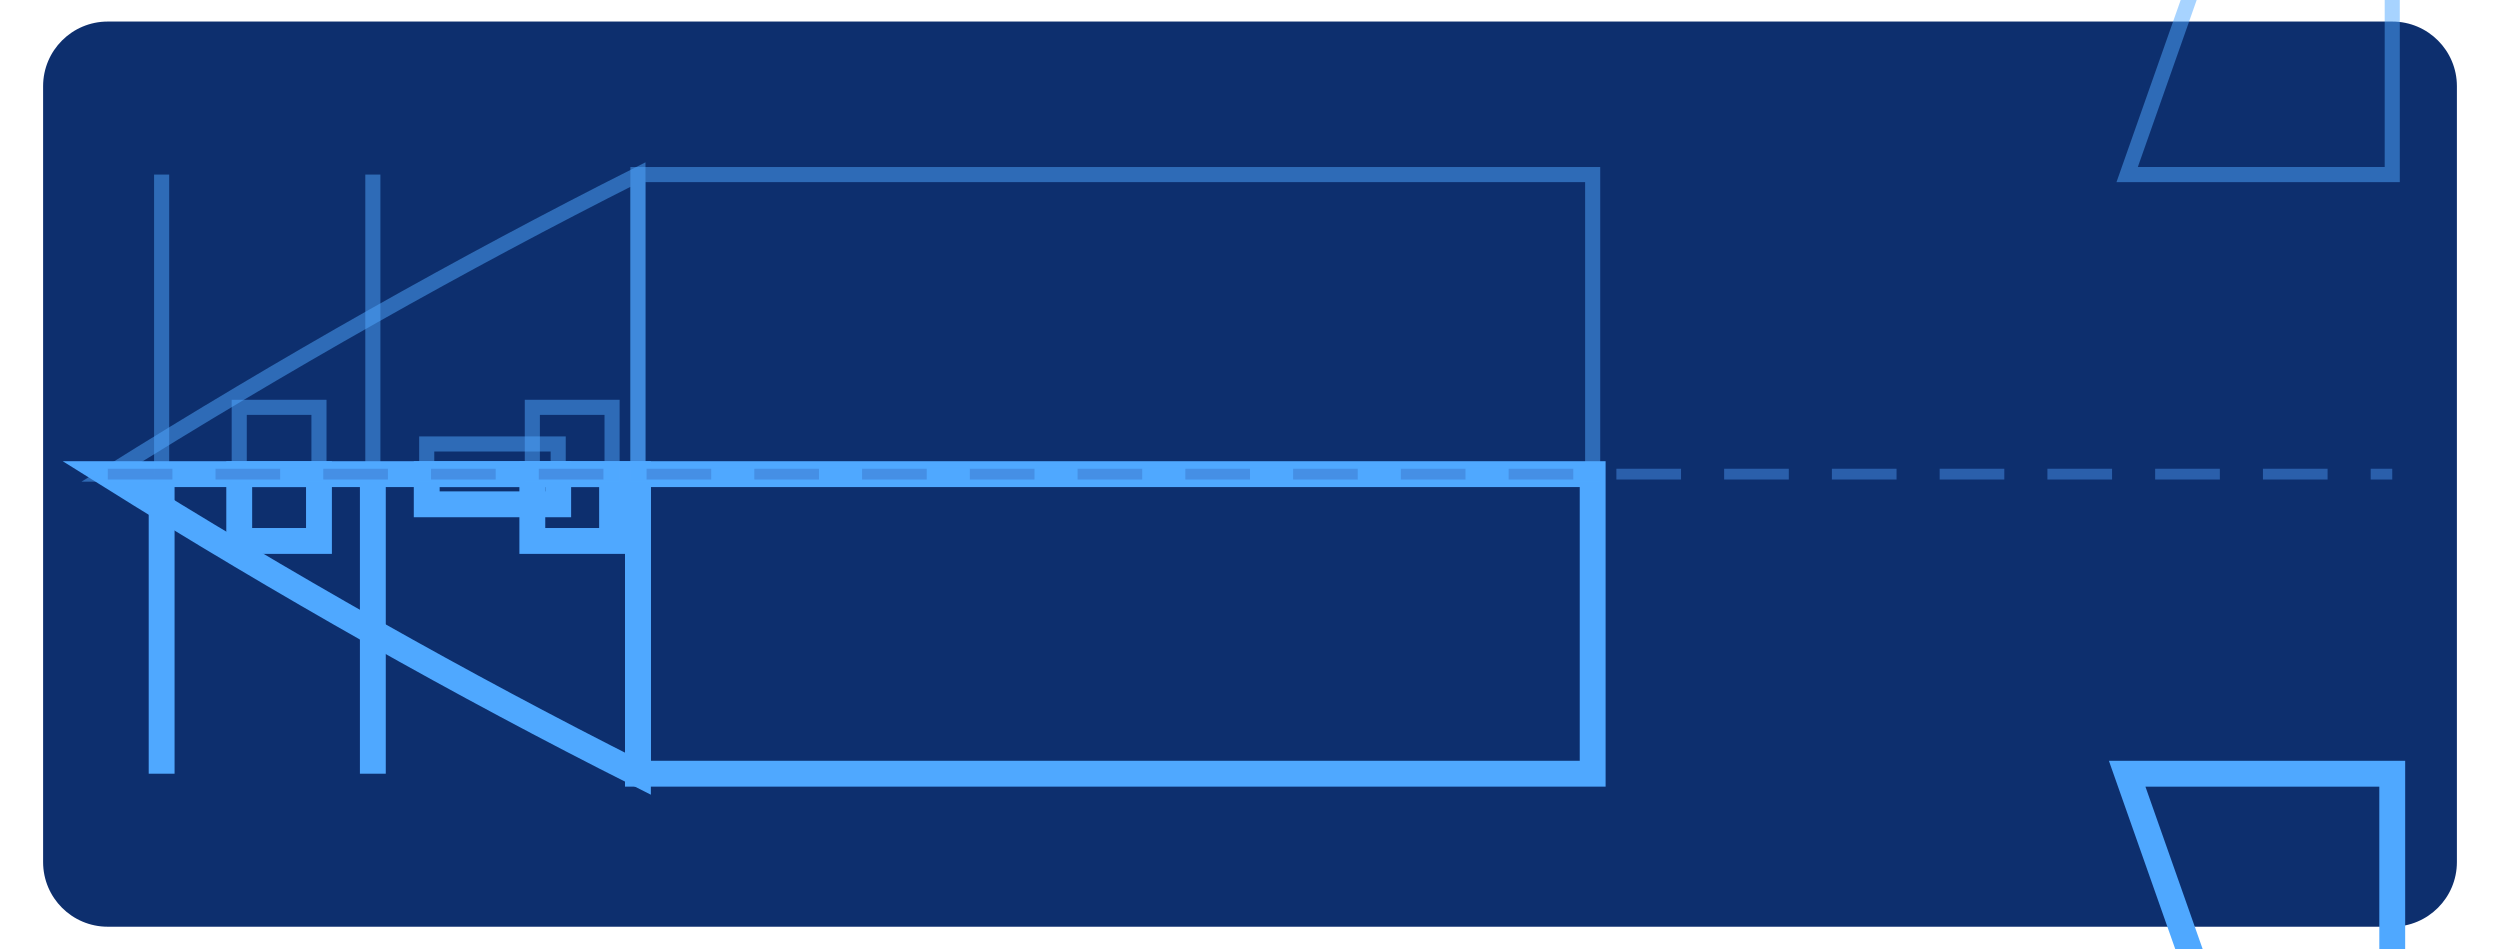
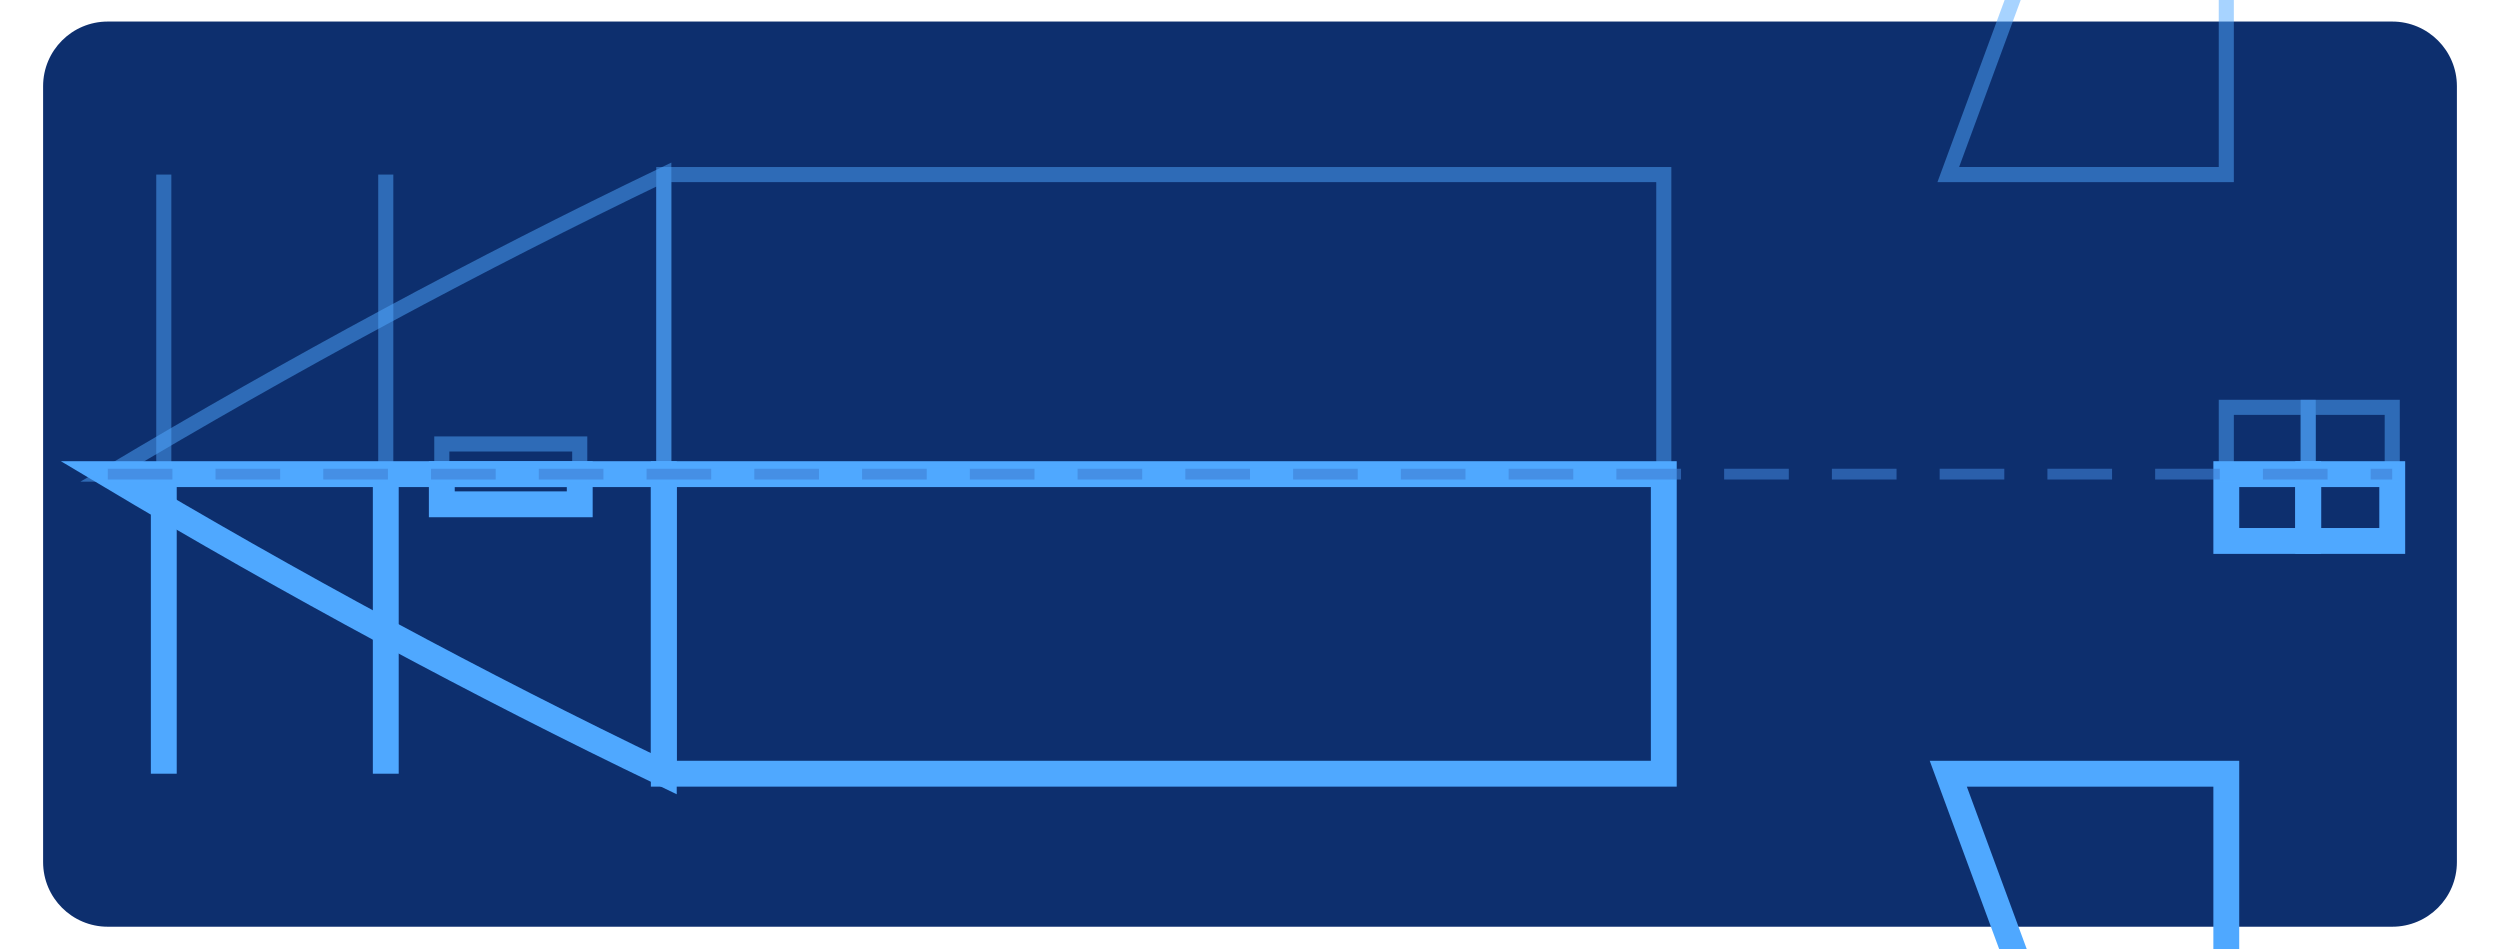
<svg xmlns="http://www.w3.org/2000/svg" viewBox="0 0 116 44" width="232" height="88" preserveAspectRatio="xMidYMid meet">
  <rect x="2" y="1" width="112" height="42" rx="3" fill="#0d2f6e" />
-   <path d="M 5.0 22.0 Q 17.3 29.7 29.6 35.9 L 29.6 22.0 Z" fill="none" stroke="#4fa8ff" stroke-width="1.2" />
-   <path d="M 5.0 22.0 Q 17.3 29.7 29.6 35.9 L 29.6 22.0 Z" transform="translate(0 44) scale(1 -1)" fill="none" stroke="#4fa8ff" stroke-width="0.7" opacity="0.5" />
-   <path d="M 29.6 22.0 L 29.6 35.9 L 73.9 35.9 L 73.9 22.0 Z" fill="none" stroke="#4fa8ff" stroke-width="1.2" />
-   <path d="M 29.6 22.0 L 29.6 35.9 L 73.9 35.9 L 73.9 22.0 Z" transform="translate(0 44) scale(1 -1)" fill="none" stroke="#4fa8ff" stroke-width="0.7" opacity="0.5" />
-   <path d="M 7.5 22.0 L 7.5 35.9 L 7.5 35.9 L 7.5 22.0 Z" fill="none" stroke="#4fa8ff" stroke-width="1.2" />
-   <path d="M 7.5 22.0 L 7.5 35.9 L 7.5 35.9 L 7.5 22.0 Z" transform="translate(0 44) scale(1 -1)" fill="none" stroke="#4fa8ff" stroke-width="0.7" opacity="0.5" />
-   <path d="M 17.3 22.0 L 17.3 35.9 L 17.3 35.9 L 17.3 22.0 Z" fill="none" stroke="#4fa8ff" stroke-width="1.2" />
-   <path d="M 17.3 22.0 L 17.3 35.9 L 17.3 35.9 L 17.3 22.0 Z" transform="translate(0 44) scale(1 -1)" fill="none" stroke="#4fa8ff" stroke-width="0.7" opacity="0.5" />
-   <path d="M 98.7 35.9 L 107.3 60.3 L 111.0 60.3 L 111.0 35.9 Z" fill="none" stroke="#4fa8ff" stroke-width="1.2" />
-   <path d="M 98.7 35.9 L 107.3 60.3 L 111.0 60.3 L 111.0 35.9 Z" transform="translate(0 44) scale(1 -1)" fill="none" stroke="#4fa8ff" stroke-width="0.7" opacity="0.5" />
-   <path d="M 19.8 22.0 L 19.8 23.4 L 25.9 23.4 L 25.9 22.0 Z" fill="none" stroke="#4fa8ff" stroke-width="1.2" />
-   <path d="M 19.8 22.0 L 19.8 23.4 L 25.9 23.4 L 25.9 22.0 Z" transform="translate(0 44) scale(1 -1)" fill="none" stroke="#4fa8ff" stroke-width="0.7" opacity="0.5" />
-   <path d="M 11.1 22.0 L 11.1 25.1 L 14.8 25.1 L 14.8 22.0 Z" fill="none" stroke="#4fa8ff" stroke-width="1.2" />
-   <path d="M 11.1 22.0 L 11.1 25.1 L 14.8 25.1 L 14.8 22.0 Z" transform="translate(0 44) scale(1 -1)" fill="none" stroke="#4fa8ff" stroke-width="0.7" opacity="0.5" />
-   <path d="M 24.7 22.0 L 24.7 25.1 L 28.4 25.1 L 28.4 22.0 Z" fill="none" stroke="#4fa8ff" stroke-width="1.2" />
-   <path d="M 24.7 22.0 L 24.7 25.1 L 28.4 25.1 L 28.4 22.0 Z" transform="translate(0 44) scale(1 -1)" fill="none" stroke="#4fa8ff" stroke-width="0.7" opacity="0.5" />
+   <path d="M 5.0 22.0 Q 17.9 29.7 30.8 35.9 L 30.8 22.0 Z" fill="none" stroke="#4fa8ff" stroke-width="1.2" />
+   <path d="M 5.0 22.0 Q 17.9 29.7 30.8 35.9 L 30.8 22.0 Z" transform="translate(0 44) scale(1 -1)" fill="none" stroke="#4fa8ff" stroke-width="0.7" opacity="0.5" />
+   <path d="M 30.8 22.0 L 30.8 35.9 L 77.2 35.9 L 77.2 22.0 Z" fill="none" stroke="#4fa8ff" stroke-width="1.2" />
+   <path d="M 30.8 22.0 L 30.8 35.9 L 77.2 35.9 L 77.2 22.0 Z" transform="translate(0 44) scale(1 -1)" fill="none" stroke="#4fa8ff" stroke-width="0.7" opacity="0.5" />
+   <path d="M 7.6 22.0 L 7.6 35.9 L 7.6 35.9 L 7.6 22.0 Z" fill="none" stroke="#4fa8ff" stroke-width="1.2" />
+   <path d="M 7.6 22.0 L 7.6 35.9 L 7.6 35.9 L 7.6 22.0 Z" transform="translate(0 44) scale(1 -1)" fill="none" stroke="#4fa8ff" stroke-width="0.7" opacity="0.5" />
+   <path d="M 17.9 22.0 L 17.9 35.9 L 17.9 35.9 L 17.9 22.0 Z" fill="none" stroke="#4fa8ff" stroke-width="1.2" />
+   <path d="M 17.9 22.0 L 17.9 35.9 L 17.9 35.9 L 17.9 22.0 Z" transform="translate(0 44) scale(1 -1)" fill="none" stroke="#4fa8ff" stroke-width="0.7" opacity="0.5" />
+   <path d="M 90.4 35.9 L 99.4 60.3 L 103.3 60.3 L 103.3 35.9 Z" fill="none" stroke="#4fa8ff" stroke-width="1.2" />
+   <path d="M 90.4 35.9 L 99.4 60.3 L 103.3 60.3 L 103.3 35.9 Z" transform="translate(0 44) scale(1 -1)" fill="none" stroke="#4fa8ff" stroke-width="0.7" opacity="0.5" />
+   <path d="M 20.5 22.0 L 20.5 23.4 L 26.9 23.4 L 26.9 22.0 Z" fill="none" stroke="#4fa8ff" stroke-width="1.2" />
+   <path d="M 20.5 22.0 L 20.5 23.4 L 26.9 23.4 L 26.9 22.0 Z" transform="translate(0 44) scale(1 -1)" fill="none" stroke="#4fa8ff" stroke-width="0.7" opacity="0.5" />
+   <path d="M 103.3 22.0 L 103.3 25.1 L 107.1 25.1 L 107.1 22.0 Z" fill="none" stroke="#4fa8ff" stroke-width="1.2" />
+   <path d="M 103.3 22.0 L 103.3 25.1 L 107.1 25.1 L 107.1 22.0 Z" transform="translate(0 44) scale(1 -1)" fill="none" stroke="#4fa8ff" stroke-width="0.7" opacity="0.5" />
+   <path d="M 107.1 22.0 L 107.1 25.1 L 111.0 25.1 L 111.0 22.0 Z" fill="none" stroke="#4fa8ff" stroke-width="1.2" />
+   <path d="M 107.1 22.0 L 107.1 25.1 L 111.0 25.1 L 111.0 22.0 Z" transform="translate(0 44) scale(1 -1)" fill="none" stroke="#4fa8ff" stroke-width="0.7" opacity="0.5" />
  <line x1="5" y1="22" x2="111" y2="22" stroke="#3d7fd4" stroke-width="0.5" stroke-dasharray="3 2" opacity="0.6" />
</svg>
